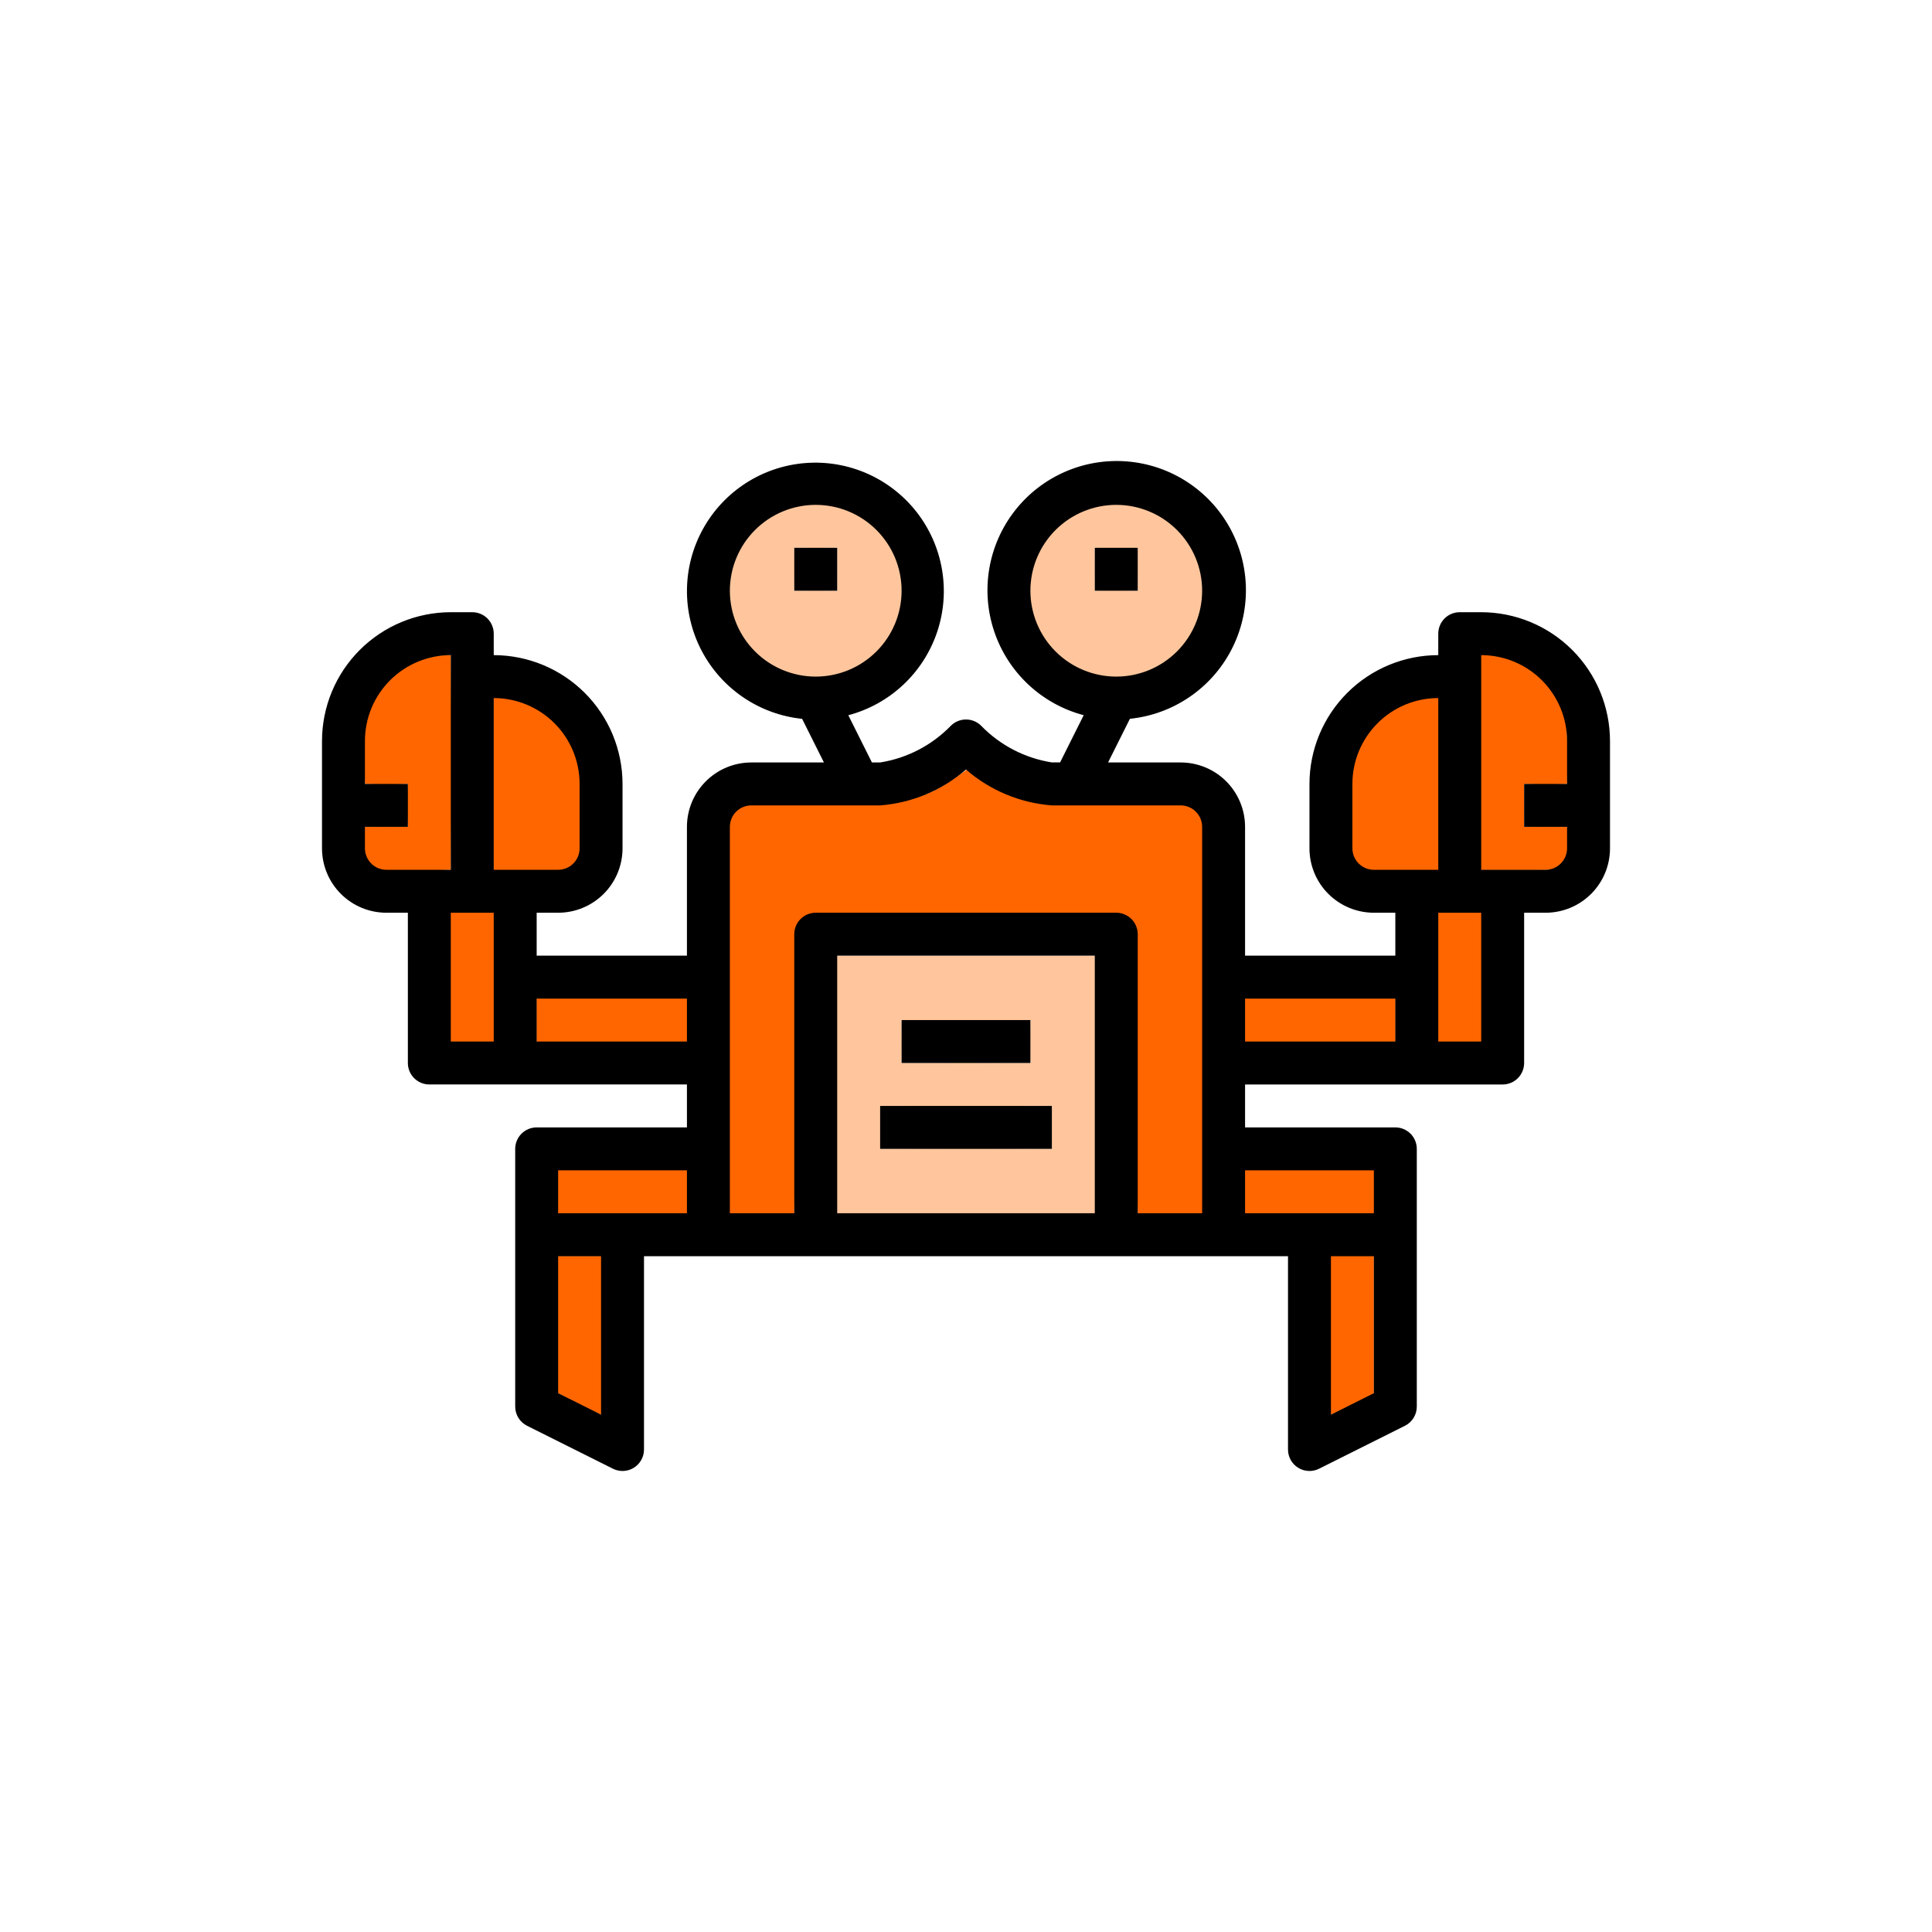
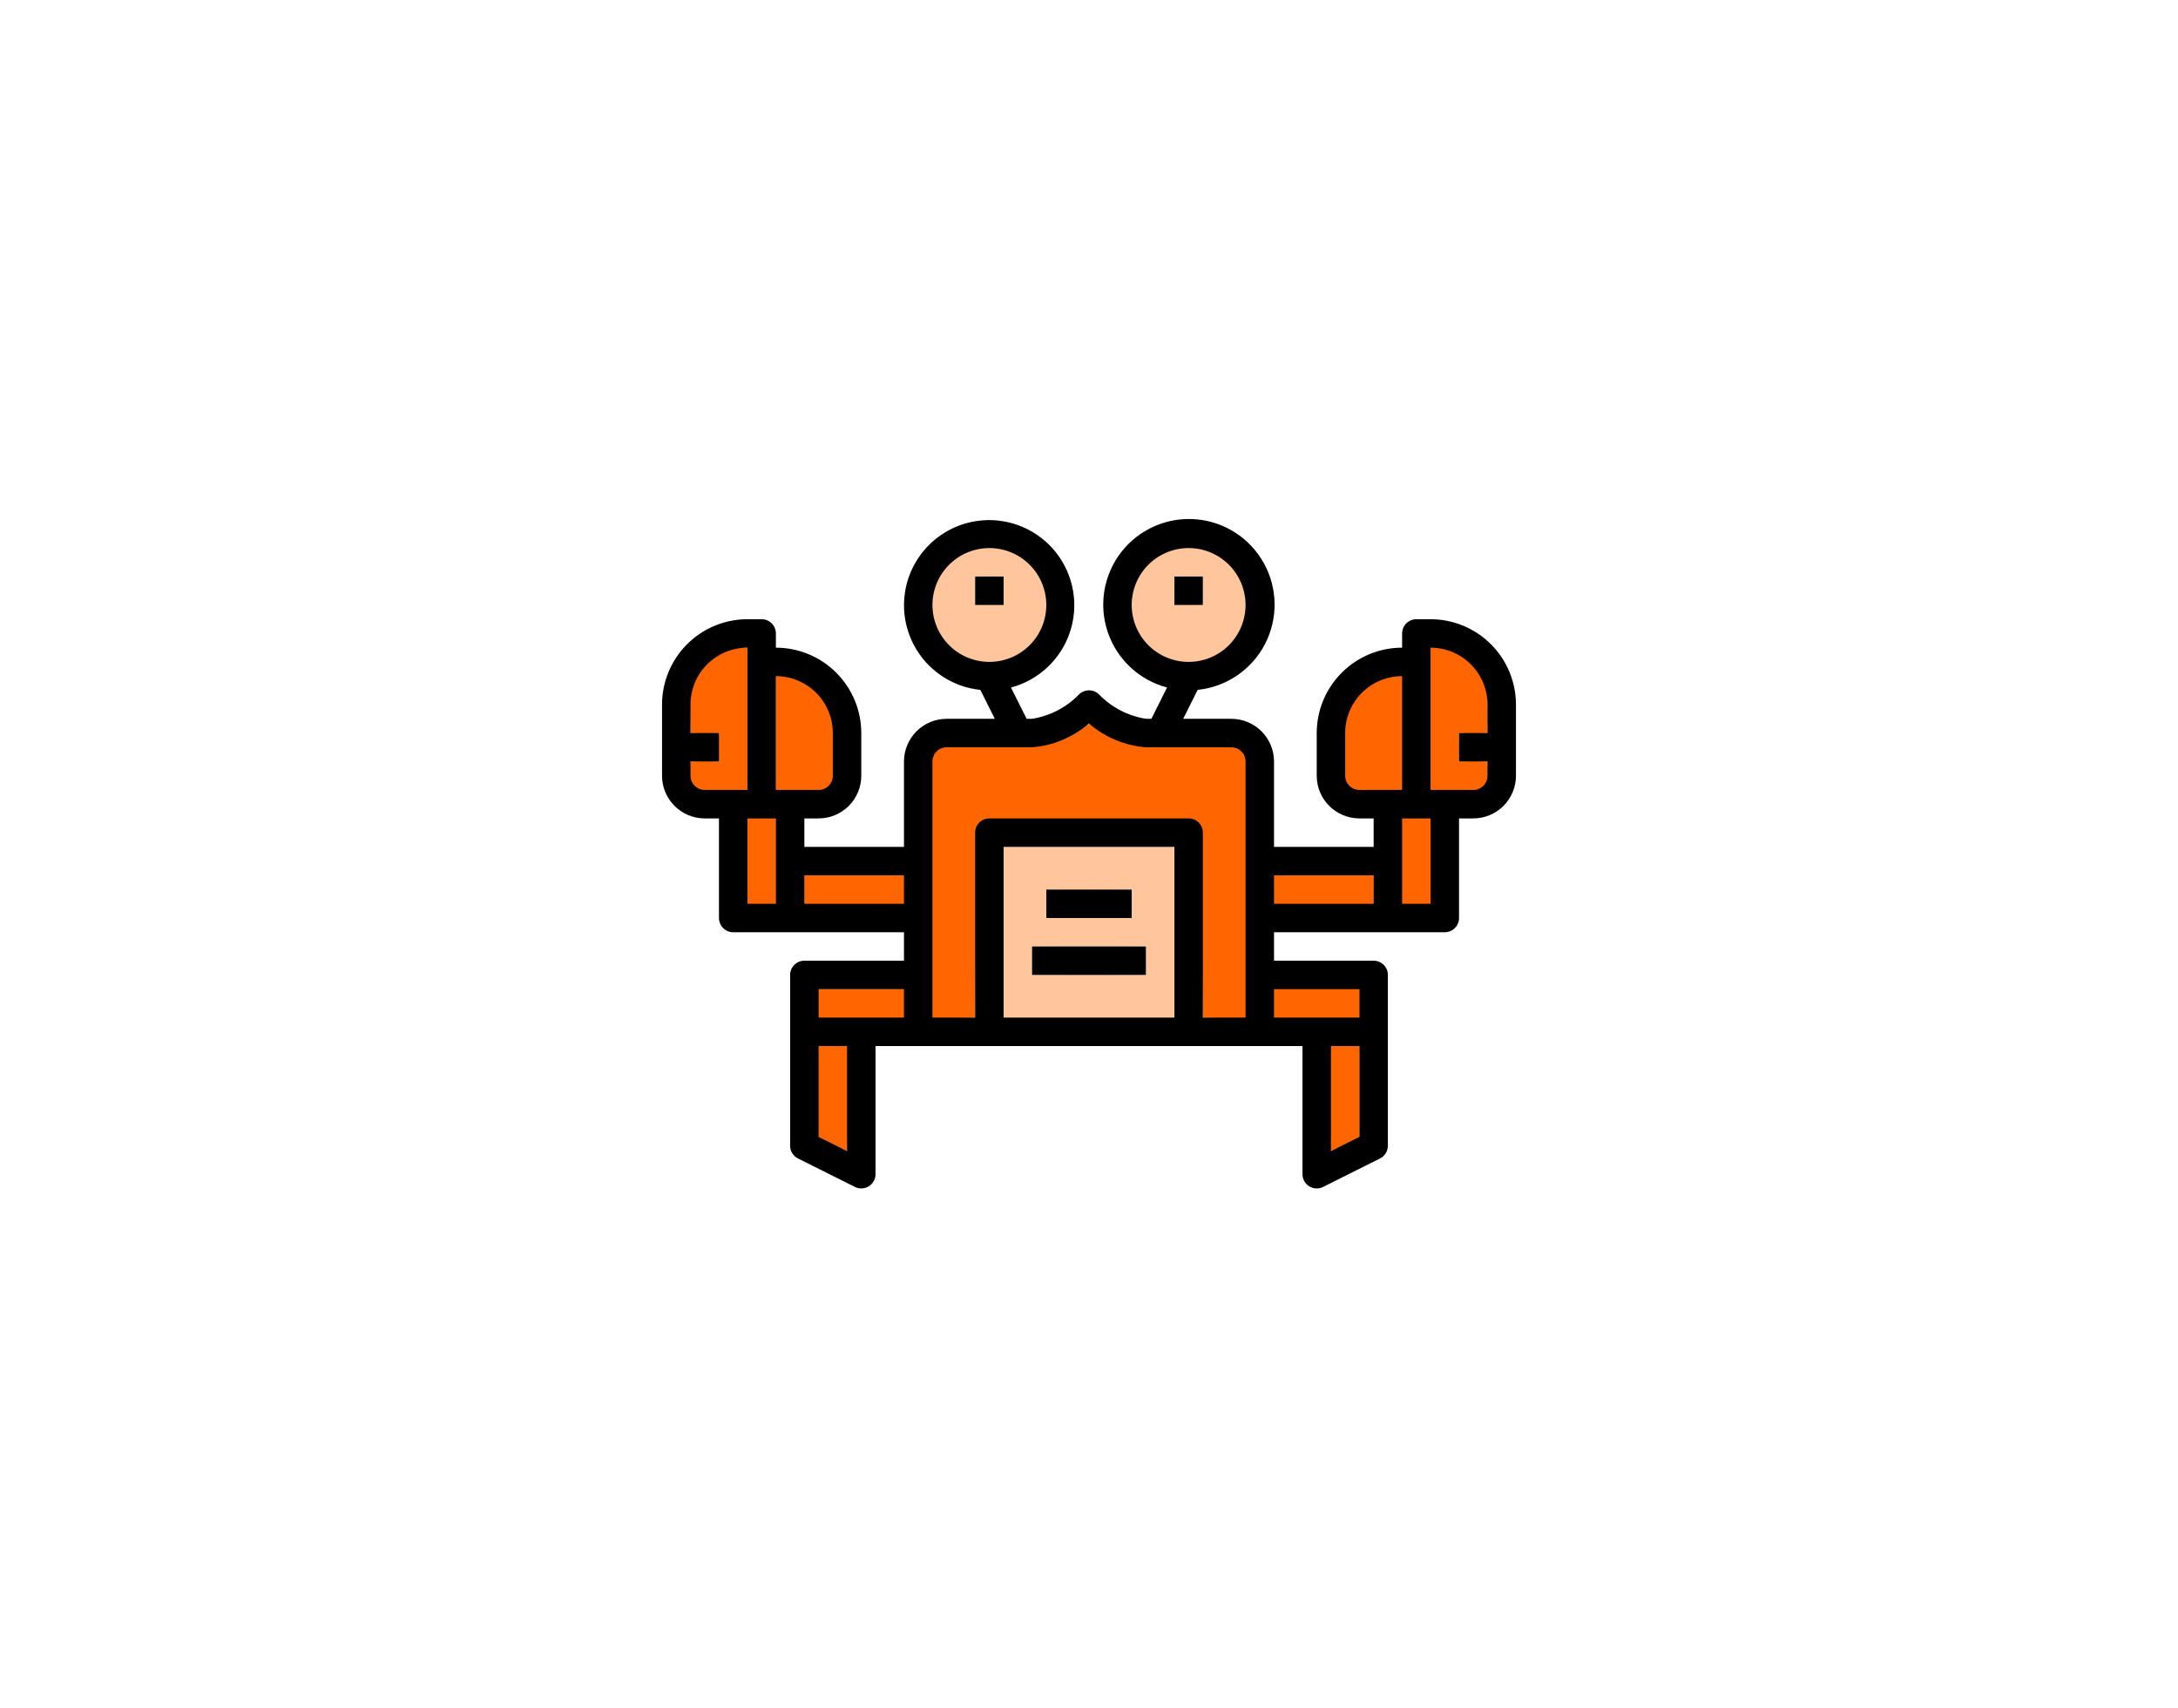
- <svg xmlns="http://www.w3.org/2000/svg" width="1125pt" height="1125pt" version="1.1" viewBox="-281.25 -220.54 1687.5 1323.238" id="svg42">
+ <svg xmlns="http://www.w3.org/2000/svg" width="791.015pt" height="620.268pt" version="1.1" viewBox="-562.5 -683.92 2250 2250" id="svg42">
  <defs id="defs46">
    <style id="style940">
.dark-orange {
  stroke:none;
  stroke-dasharray:none;
  stroke-miterlimit:4;
  fill:#ff6600;
}
.light-orange {
  stroke:none;
  stroke-dasharray:none;
  stroke-miterlimit:4;
  fill:#ffc69d;
}
</style>
  </defs>
  <g id="layer-bottom" style="display:inline">
    <g id="fills">
      <g id="fills-dark">
        <path class="dark-orange" d="m 354.522,484.66 0.65,-173.5 6.63,-5.689 6.63,-5.689 h 63.916 c 77.966,0 91.49,-2.684 122.484,-24.307 l 8.265,-5.766 9.457,6.462 c 31.112,21.259 43.197,23.611 121.313,23.611 h 63.916 l 6.63,5.689 6.63,5.689 0.65,173.5 0.65,173.5 h -28.414 l -31.428,-1.108 -1.634,-124.582 c -1.022,-77.865 -2.285,-126.134 -3.711,-128.793 -4.825,-8.995 -7.11,-7.71 -144.048,-7.71 -136.938,0 -142.246,-0.681 -147.071,8.315 -1.426,2.659 -1.552,49.716 -2.313,127.584 l -1.223,125.187 -30.214,1.108 h -28.414 z" id="fill-body-outer" style="stroke-width:1.013" />
        <path class="dark-orange" d="m 40.955,351.149 c -4.561,-4.561 -7.439,-10.915 -5.292,-20.041 L 37.5,319.551 56.869,319.138 75,319.551 73.586,300.401 75,282.051 56.618,282.733 37.5,282.051 36.849,254.332 c -0.567,-24.129 1.459,-29.671 8.512,-43.997 10.922,-22.185 32.951,-41.997 56.48,-40.426 l 10.659,-0.358 0.954,94.125 -0.954,93.375 -32.008,1.1 c -29.15,1.002 -34.049,-1.514 -39.537,-7.002 z" id="fill-claw-left-large" />
        <path class="dark-orange" d="m 1011.042,262.575 v -94.721 l 10.611,1.603 c 24.827,3.75 47.326,17.443 58.871,39.895 7.342,14.277 6.465,19.467 7.455,44.222 l -0.48,28.478 -18.719,0.732 -18.781,-0.732 0.155,19.224 -0.155,18.276 19.071,-0.377 18.429,0.377 0.94,13.95 c 0.647,9.596 -1.241,14.155 -6.128,18.834 -5.88,5.63 -7.447,4.96 -38.699,4.96 h -32.571 z" id="fill-claw-right-large" style="stroke-width:1.048" />
        <path class="dark-orange" d="m 204.509,638.532 v -19.239 h 57.873 57.874 v 19.239 19.239 h -57.874 -57.873 z" id="fill-leg-left-top" style="stroke-width:1.079" />
        <path class="dark-orange" d="m 223.165,823.2 -17.505,-9.206 v -59.855 -59.855 h 19.45 19.45 v 68.108 c 0,37.459 0.194,70.407 -0.876,70.344 -1.07,-0.064 -11.122,-4.593 -20.519,-9.535 z" id="fill-leg-left-bottom" style="stroke-width:1.059" />
        <path class="dark-orange" d="m 805.446,638.434 v -19.656 h 56.824 56.824 v 19.656 19.656 h -56.824 -56.824 z" id="fill-leg-right-top" style="stroke-width:1.08" />
        <path class="dark-orange" d="m 880.514,763.076 v -68.933 h 19.138 19.139 v 60.584 60.584 l -17.799,8.349 c -9.789,4.592 -19.233,9.408 -19.97,9.408 -0.737,0 -0.508,-32.078 -0.508,-69.991 z" id="fill-leg-right-bottom" style="stroke-width:1.057" />
        <path class="dark-orange" d="m 804.512,488.925 v -19.827 h 66.578 66.578 v 19.827 19.827 h -66.578 -66.578 z" id="fill-arm-right-bottom" style="stroke-width:1.086" />
        <path class="dark-orange" d="m 974.537,450.608 v -57.82 h 19.743 19.743 v 57.82 57.82 h -19.743 -19.743 z" id="fill-arm-right-top" style="stroke-width:1.081" />
        <path class="dark-orange" d="m 905.222,353.453 c -7.392,-7.313 -8.299,-14.235 -7.094,-54.127 0.908,-30.055 2.019,-38.466 6.348,-48.028 11.039,-24.385 37.496,-44.964 62.098,-48.3 l 11.262,-1.527 v 78.439 78.439 h -33.833 c -30.346,0 -34.343,-0.505 -38.781,-4.896 z" id="fill-claw-right-small" style="stroke-width:1.07" />
        <path class="dark-orange" d="m 111.723,450.836 v -57.349 h 19.293 19.293 v 57.349 57.349 h -19.293 -19.293 z" id="fill-claw-left-top" style="stroke-width:1.064" />
        <path class="dark-orange" d="M 187.312,488.23 V 468.777 h 66.226 66.226 v 19.453 19.453 H 253.538 187.312 Z" id="fill-claw-left-bottom" style="stroke-width:1.073" />
        <path class="dark-orange" d="m 149.794,281.175 v -78.741 l 8.097,1.672 c 25.982,5.365 50.01,23.377 60.962,45.699 6.588,13.428 6.963,16.115 7.711,55.256 0.618,32.315 0.038,42.149 -2.701,45.837 -4.344,5.85 -20.586,8.673 -51.025,8.869 l -23.044,0.149 z" id="fill-claw-left-small" style="stroke-width:1.07" />
      </g>
      <g id="fills-light">
        <path class="light-orange" d="m 400.872,184.547 c -16.347,-6.581 -36.955,-29.74 -43.271,-48.628 -12.39,-37.049 6.223,-75.601 44.586,-92.348 65.35,-28.527 130.065,39.511 99.009,104.094 -16.283,33.862 -64.132,51.452 -100.324,36.882 z m 49.119,-90.256 0.01,-18.49 -18.664,0.135 -18.836,-0.135 0.182,16.676 -0.182,20.824 18.836,-0.202 18.664,0.202 z" id="fill-eye-left" style="stroke-width:1.077" />
        <path class="light-orange" d="M 448.454,545.606 V 432.051 H 562.468 676.483 V 545.606 659.161 H 562.468 448.454 Z m 188.922,38.732 0.124,-21.037 -75.032,1.231 -74.968,-1.231 0.514,20.735 -0.514,16.765 74.968,-0.587 75.032,0.587 z m -19.002,-75.401 0.376,-20.636 -56.282,0.527 -56.218,-0.527 0.161,20.636 -0.161,16.864 56.52,-0.232 55.98,0.232 z" id="fill-body-inner" style="stroke-width:1.017" />
        <path class="light-orange" d="m 655.595,179.467 c -44.608,-26.95 -52.534,-84.195 -16.59,-119.811 31.544,-31.255 72.779,-32.36 105.764,-2.833 53.293,47.706 21.14,132.406 -50.262,132.406 -13.654,0 -29.216,-3.904 -38.913,-9.762 z m 56.72,-87.142 0.186,-16.524 -19.01,0.478 -18.49,-0.478 0.12,17.582 -0.12,19.918 16.979,-0.396 20.521,0.396 z" id="fill-eye-right" style="stroke-width:1.08" />
      </g>
    </g>
  </g>
  <g id="layer-top" style="display:inline">
    <g id="outlines" transform="translate(-37.4997,-167.9486)">
      <path d="m 1050,300 h -18.75 c -4.973,0 -9.742,1.977 -13.258,5.492 -3.516,3.516 -5.492,8.285 -5.492,13.258 v 18.75 c -29.828,0.031 -58.426,11.891 -79.516,32.984 -21.094,21.09 -32.953,49.688 -32.984,79.516 v 56.25 c 0,14.918 5.926,29.227 16.477,39.773 10.547,10.551 24.855,16.477 39.773,16.477 h 18.75 v 37.5 h -131.25 v -112.5 c 0,-14.918 -5.926,-29.227 -16.477,-39.773 -10.547,-10.551 -24.855,-16.477 -39.773,-16.477 h -63.414 l 19.07,-38.137 c 37.715,-3.875 70.965,-26.422 88.516,-60.027 17.555,-33.605 17.062,-73.777 -1.305,-106.95 -18.367,-33.164 -52.16,-54.895 -89.957,-57.844 -37.801,-2.953 -74.555,13.27 -97.848,43.184 -23.293,29.914 -30.012,69.523 -17.887,105.45 12.125,35.927 41.473,63.355 78.129,73.035 l -20.625,41.25 h -7.18 c -23.512,-3.707 -45.184,-14.945 -61.762,-32.023 -3.516,-3.504 -8.277,-5.473 -13.238,-5.473 -4.961,0 -9.723,1.969 -13.238,5.473 -16.574,17.09 -38.246,28.344 -61.762,32.062 h -7.164 l -20.625,-41.25 c 36.406,-9.656 65.539,-36.941 77.555,-72.637 12.02,-35.695 5.324,-75.039 -17.828,-104.75 -23.152,-29.707 -59.668,-45.816 -97.219,-42.887 -37.551,2.934 -71.125,24.512 -89.383,57.457 -18.262,32.941 -18.773,72.848 -1.359,106.25 17.41,33.398 50.422,55.828 87.887,59.719 l 19.051,38.102 h -63.414 c -14.918,0 -29.227,5.926 -39.773,16.477 -10.551,10.547 -16.477,24.855 -16.477,39.773 v 112.5 h -131.25 v -37.5 h 18.75 c 14.918,0 29.227,-5.926 39.773,-16.477 10.551,-10.547 16.477,-24.855 16.477,-39.773 v -56.25 c -0.031,-29.828 -11.891,-58.426 -32.984,-79.516 -21.09,-21.094 -49.688,-32.953 -79.516,-32.984 v -18.75 c 0,-4.973 -1.977,-9.742 -5.492,-13.258 -3.516,-3.516 -8.285,-5.492 -13.258,-5.492 h -18.75 c -29.828,0.031 -58.426,11.891 -79.516,32.984 -21.094,21.09 -32.953,49.688 -32.984,79.516 v 93.75 c 0,14.918 5.926,29.227 16.477,39.773 10.547,10.551 24.855,16.477 39.773,16.477 h 18.75 v 131.25 c 0,4.973 1.977,9.742 5.492,13.258 3.516,3.516 8.285,5.492 13.258,5.492 h 225 v 37.5 h -131.25 c -4.973,0 -9.742,1.977 -13.258,5.492 -3.516,3.516 -5.492,8.285 -5.492,13.258 v 225 c -0.019,3.5 0.941,6.938 2.773,9.918 1.832,2.984 4.465,5.391 7.594,6.957 l 75,37.5 c 5.832,2.914 12.754,2.59 18.285,-0.852 5.535,-3.441 8.883,-9.508 8.848,-16.023 V 862.505 h 562.5 v 168.75 c -0.035,6.516 3.312,12.582 8.848,16.023 5.531,3.441 12.453,3.766 18.285,0.852 l 75,-37.5 c 3.129,-1.566 5.762,-3.973 7.594,-6.957 1.832,-2.981 2.793,-6.418 2.773,-9.918 v -225 c 0,-4.973 -1.977,-9.742 -5.492,-13.258 -3.516,-3.516 -8.285,-5.492 -13.258,-5.492 h -131.25 v -37.5 h 225 c 4.973,0 9.742,-1.977 13.258,-5.492 3.516,-3.516 5.492,-8.285 5.492,-13.258 v -131.25 h 18.75 c 14.918,0 29.227,-5.926 39.773,-16.477 10.551,-10.547 16.477,-24.855 16.477,-39.773 v -93.75 c -0.031,-29.828 -11.891,-58.426 -32.984,-79.516 -21.09,-21.094 -49.688,-32.953 -79.516,-32.984 z m -768.75,700.91 -37.5,-18.75 V 862.5 h 37.5 z m 75,-175.91 h -112.5 v -37.5 h 112.5 z M 93.75,525 c -4.973,0 -9.742,-1.977 -13.258,-5.492 -3.516,-3.516 -5.492,-8.285 -5.492,-13.258 v -18.75 h 37.5 v -37.5 h -37.5 v -37.5 c 0,-19.891 7.902,-38.969 21.969,-53.031 14.062,-14.066 33.141,-21.969 53.031,-21.969 v 187.5 z M 187.5,675 H 150 V 562.5 h 37.5 z m 0,-150 V 375 c 19.891,0 38.969,7.902 53.031,21.969 C 254.597,411.031 262.5,430.11 262.5,450 v 56.25 c 0,4.973 -1.977,9.742 -5.492,13.258 -3.516,3.516 -8.285,5.492 -13.258,5.492 z M 356.25,675 H 225 v -37.5 h 131.25 z m 300,-393.75 c 0,-19.891 7.902,-38.969 21.969,-53.031 14.062,-14.066 33.141,-21.969 53.031,-21.969 19.89,0 38.969,7.902 53.031,21.969 14.066,14.062 21.969,33.141 21.969,53.031 0,19.89 -7.902,38.969 -21.969,53.031 -14.062,14.066 -33.141,21.969 -53.031,21.969 -19.89,0 -38.969,-7.902 -53.031,-21.969 C 664.153,320.219 656.25,301.14 656.25,281.25 Z m -187.5,75 c -19.891,0 -38.969,-7.902 -53.031,-21.969 -14.066,-14.062 -21.969,-33.141 -21.969,-53.031 0,-19.89 7.902,-38.969 21.969,-53.031 14.062,-14.066 33.141,-21.969 53.031,-21.969 19.89,0 38.969,7.902 53.031,21.969 14.066,14.062 21.969,33.141 21.969,53.031 0,19.89 -7.902,38.969 -21.969,53.031 -14.062,14.066 -33.141,21.969 -53.031,21.969 z M 712.5,825 h -225 V 600 h 225 z m 93.75,0 H 750 V 581.25 c 0,-4.973 -1.977,-9.742 -5.492,-13.258 -3.516,-3.516 -8.285,-5.492 -13.258,-5.492 h -262.5 c -4.973,0 -9.742,1.977 -13.258,5.492 -3.516,3.516 -5.492,8.285 -5.492,13.258 V 825 h -56.25 V 487.5 c 0,-4.973 1.977,-9.742 5.492,-13.258 3.516,-3.516 8.285,-5.492 13.258,-5.492 h 112.5 c 27.715,-2.109 54.012,-13.09 75,-31.312 20.988,18.223 47.285,29.203 75,31.312 h 112.5 c 4.973,0 9.742,1.977 13.258,5.492 3.516,3.516 5.492,8.285 5.492,13.258 z m 150,157.16 -37.5,18.75 V 862.5 h 37.5 z m 0,-194.66 V 825 H 843.75 V 787.5 Z M 975,675 H 843.75 V 637.5 H 975 Z M 956.25,525 c -4.973,0 -9.742,-1.977 -13.258,-5.492 -3.516,-3.516 -5.492,-8.285 -5.492,-13.258 v -56.25 c 0,-19.891 7.902,-38.969 21.969,-53.031 14.062,-14.066 33.141,-21.969 53.031,-21.969 v 150 z M 1050,675 h -37.5 V 562.5 h 37.5 z m 75,-225 h -37.5 v 37.5 h 37.5 v 18.75 c 0,4.973 -1.977,9.742 -5.492,13.258 -3.516,3.516 -8.285,5.492 -13.258,5.492 h -56.25 v -187.5 c 19.891,0 38.969,7.902 53.031,21.969 14.066,14.062 21.969,33.141 21.969,53.031 z" id="main-outline" />
      <path d="m 543.75,656.25 h 112.5 v 37.5 h -112.5 z" id="mouthline-top" />
      <path d="m 525,731.25 h 150 v 37.5 H 525 Z" id="mouthline-bottom" />
      <path d="m 450,243.75 h 37.5 v 37.5 H 450 Z" id="eyeball-left" />
      <path d="M 712.5,243.75 H 750 v 37.5 h -37.5 z" id="eyeball-right" />
    </g>
  </g>
</svg>
